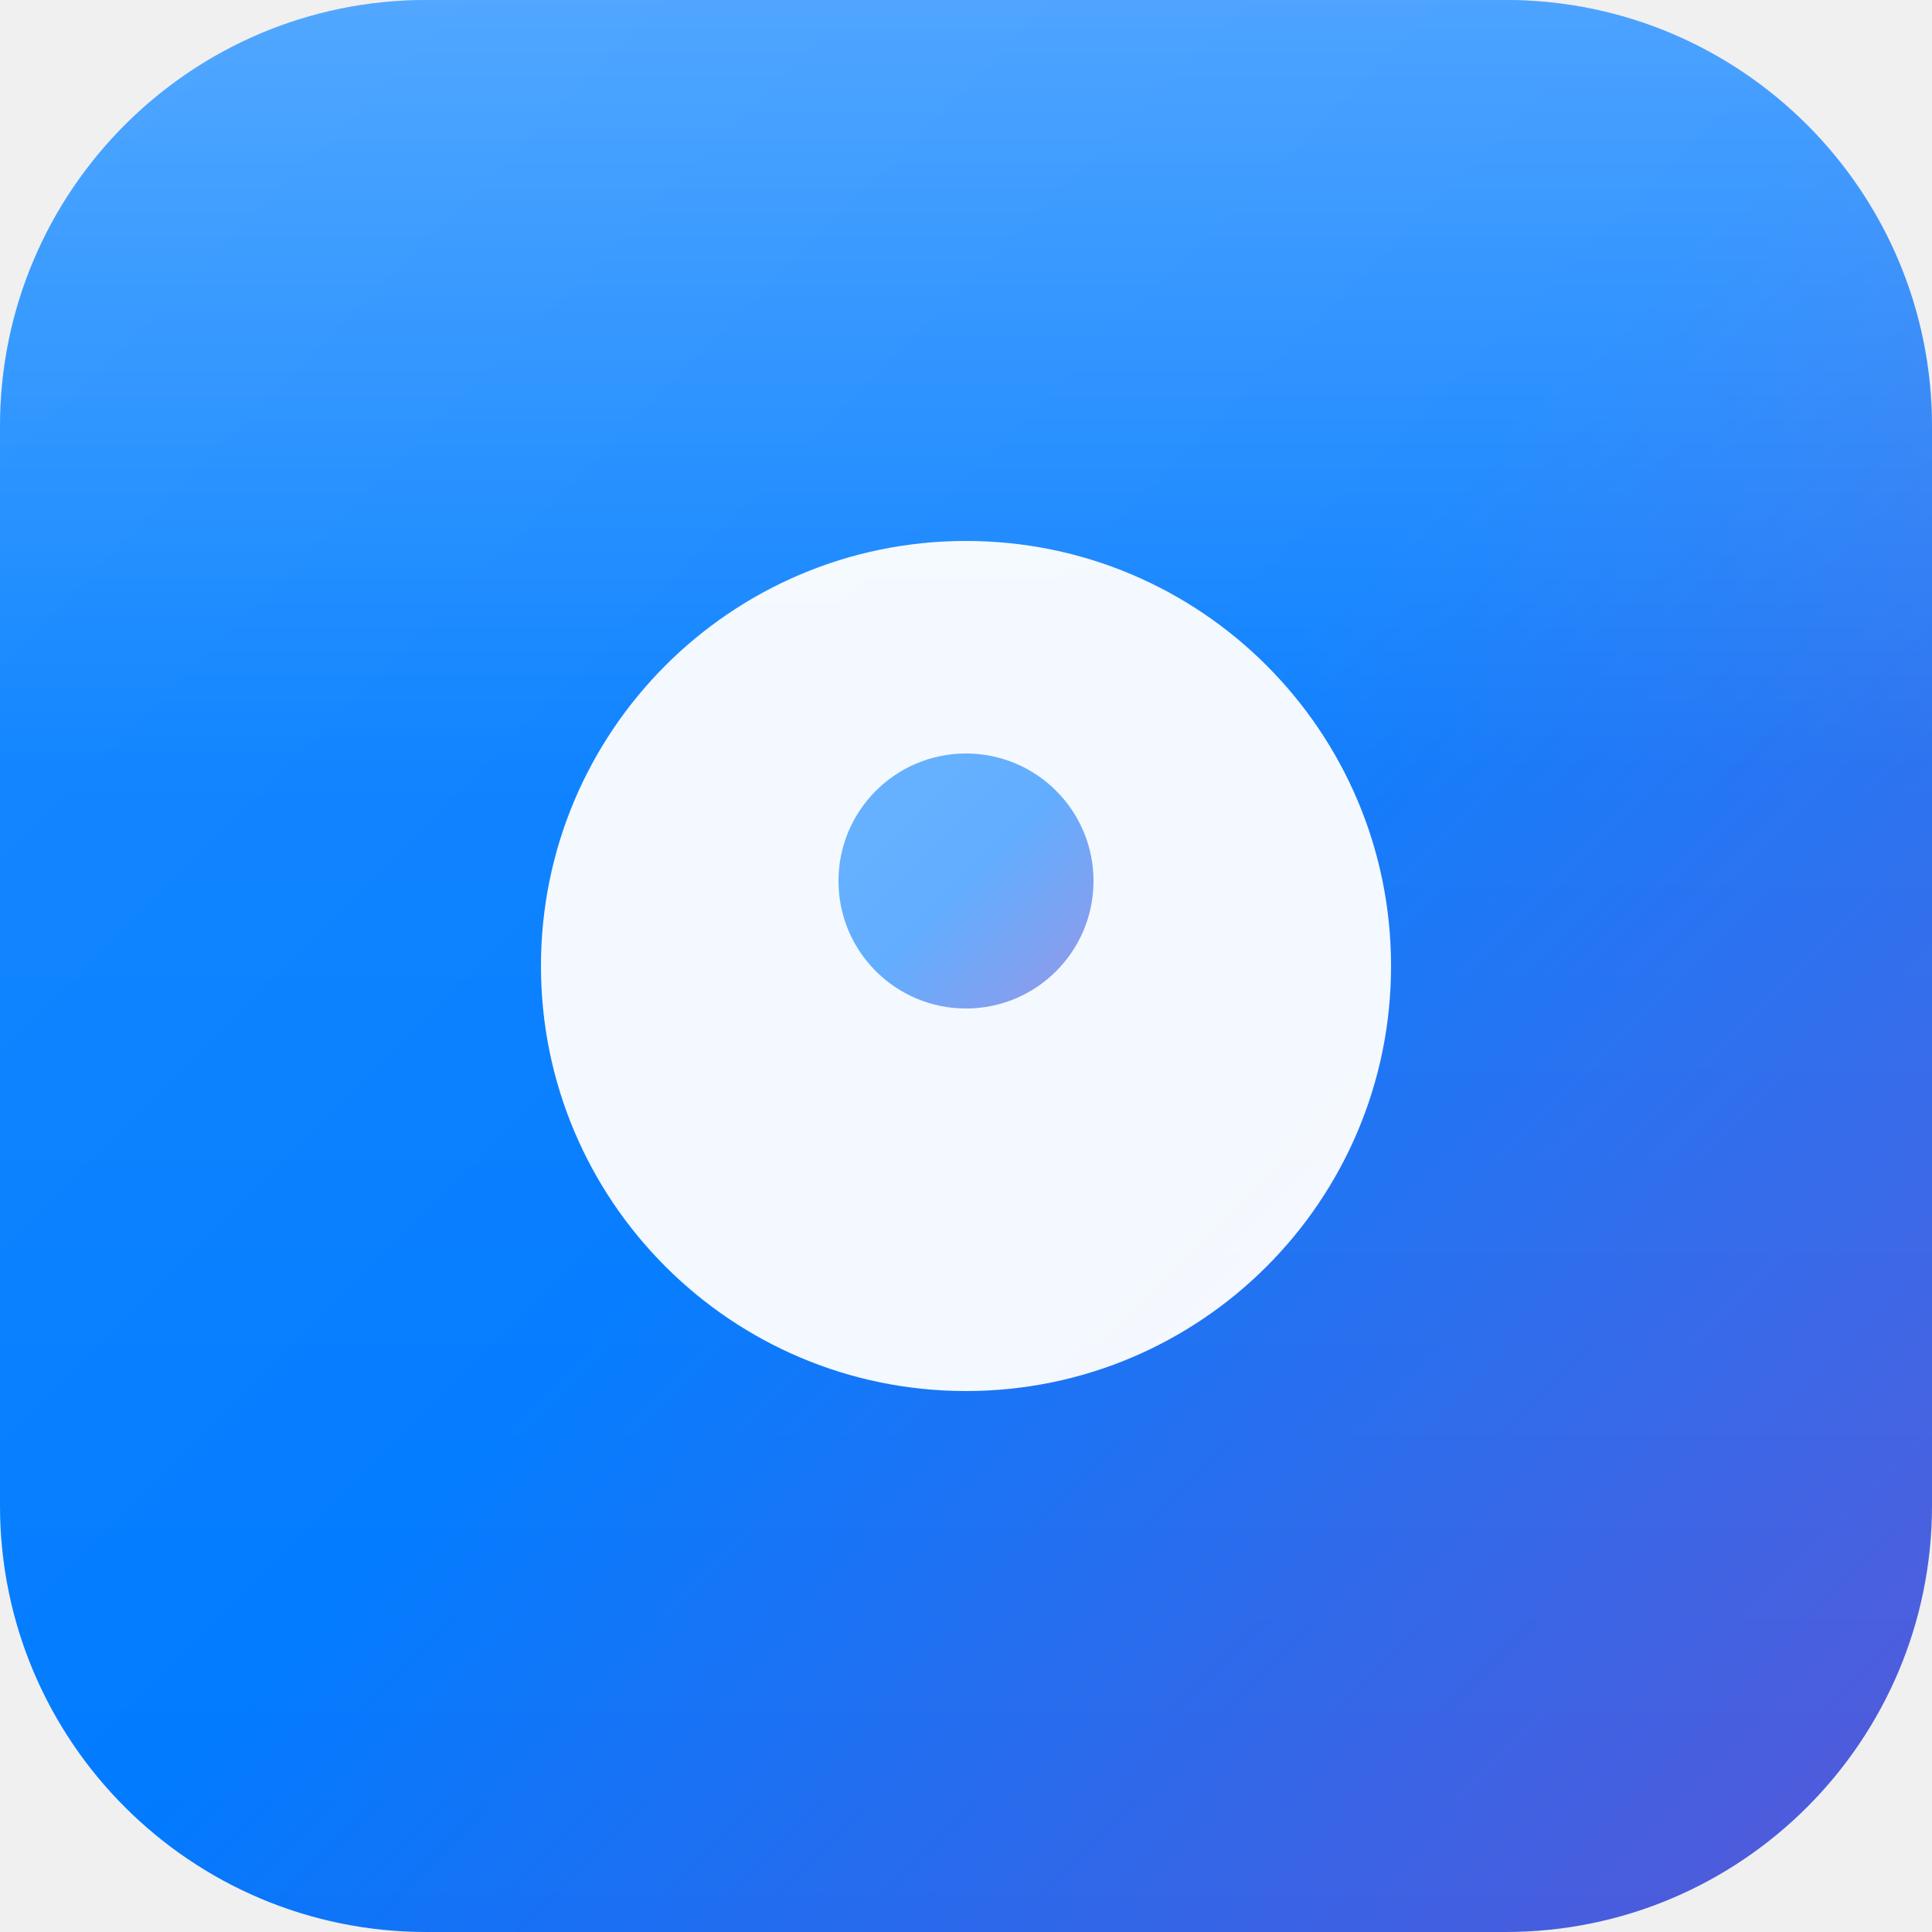
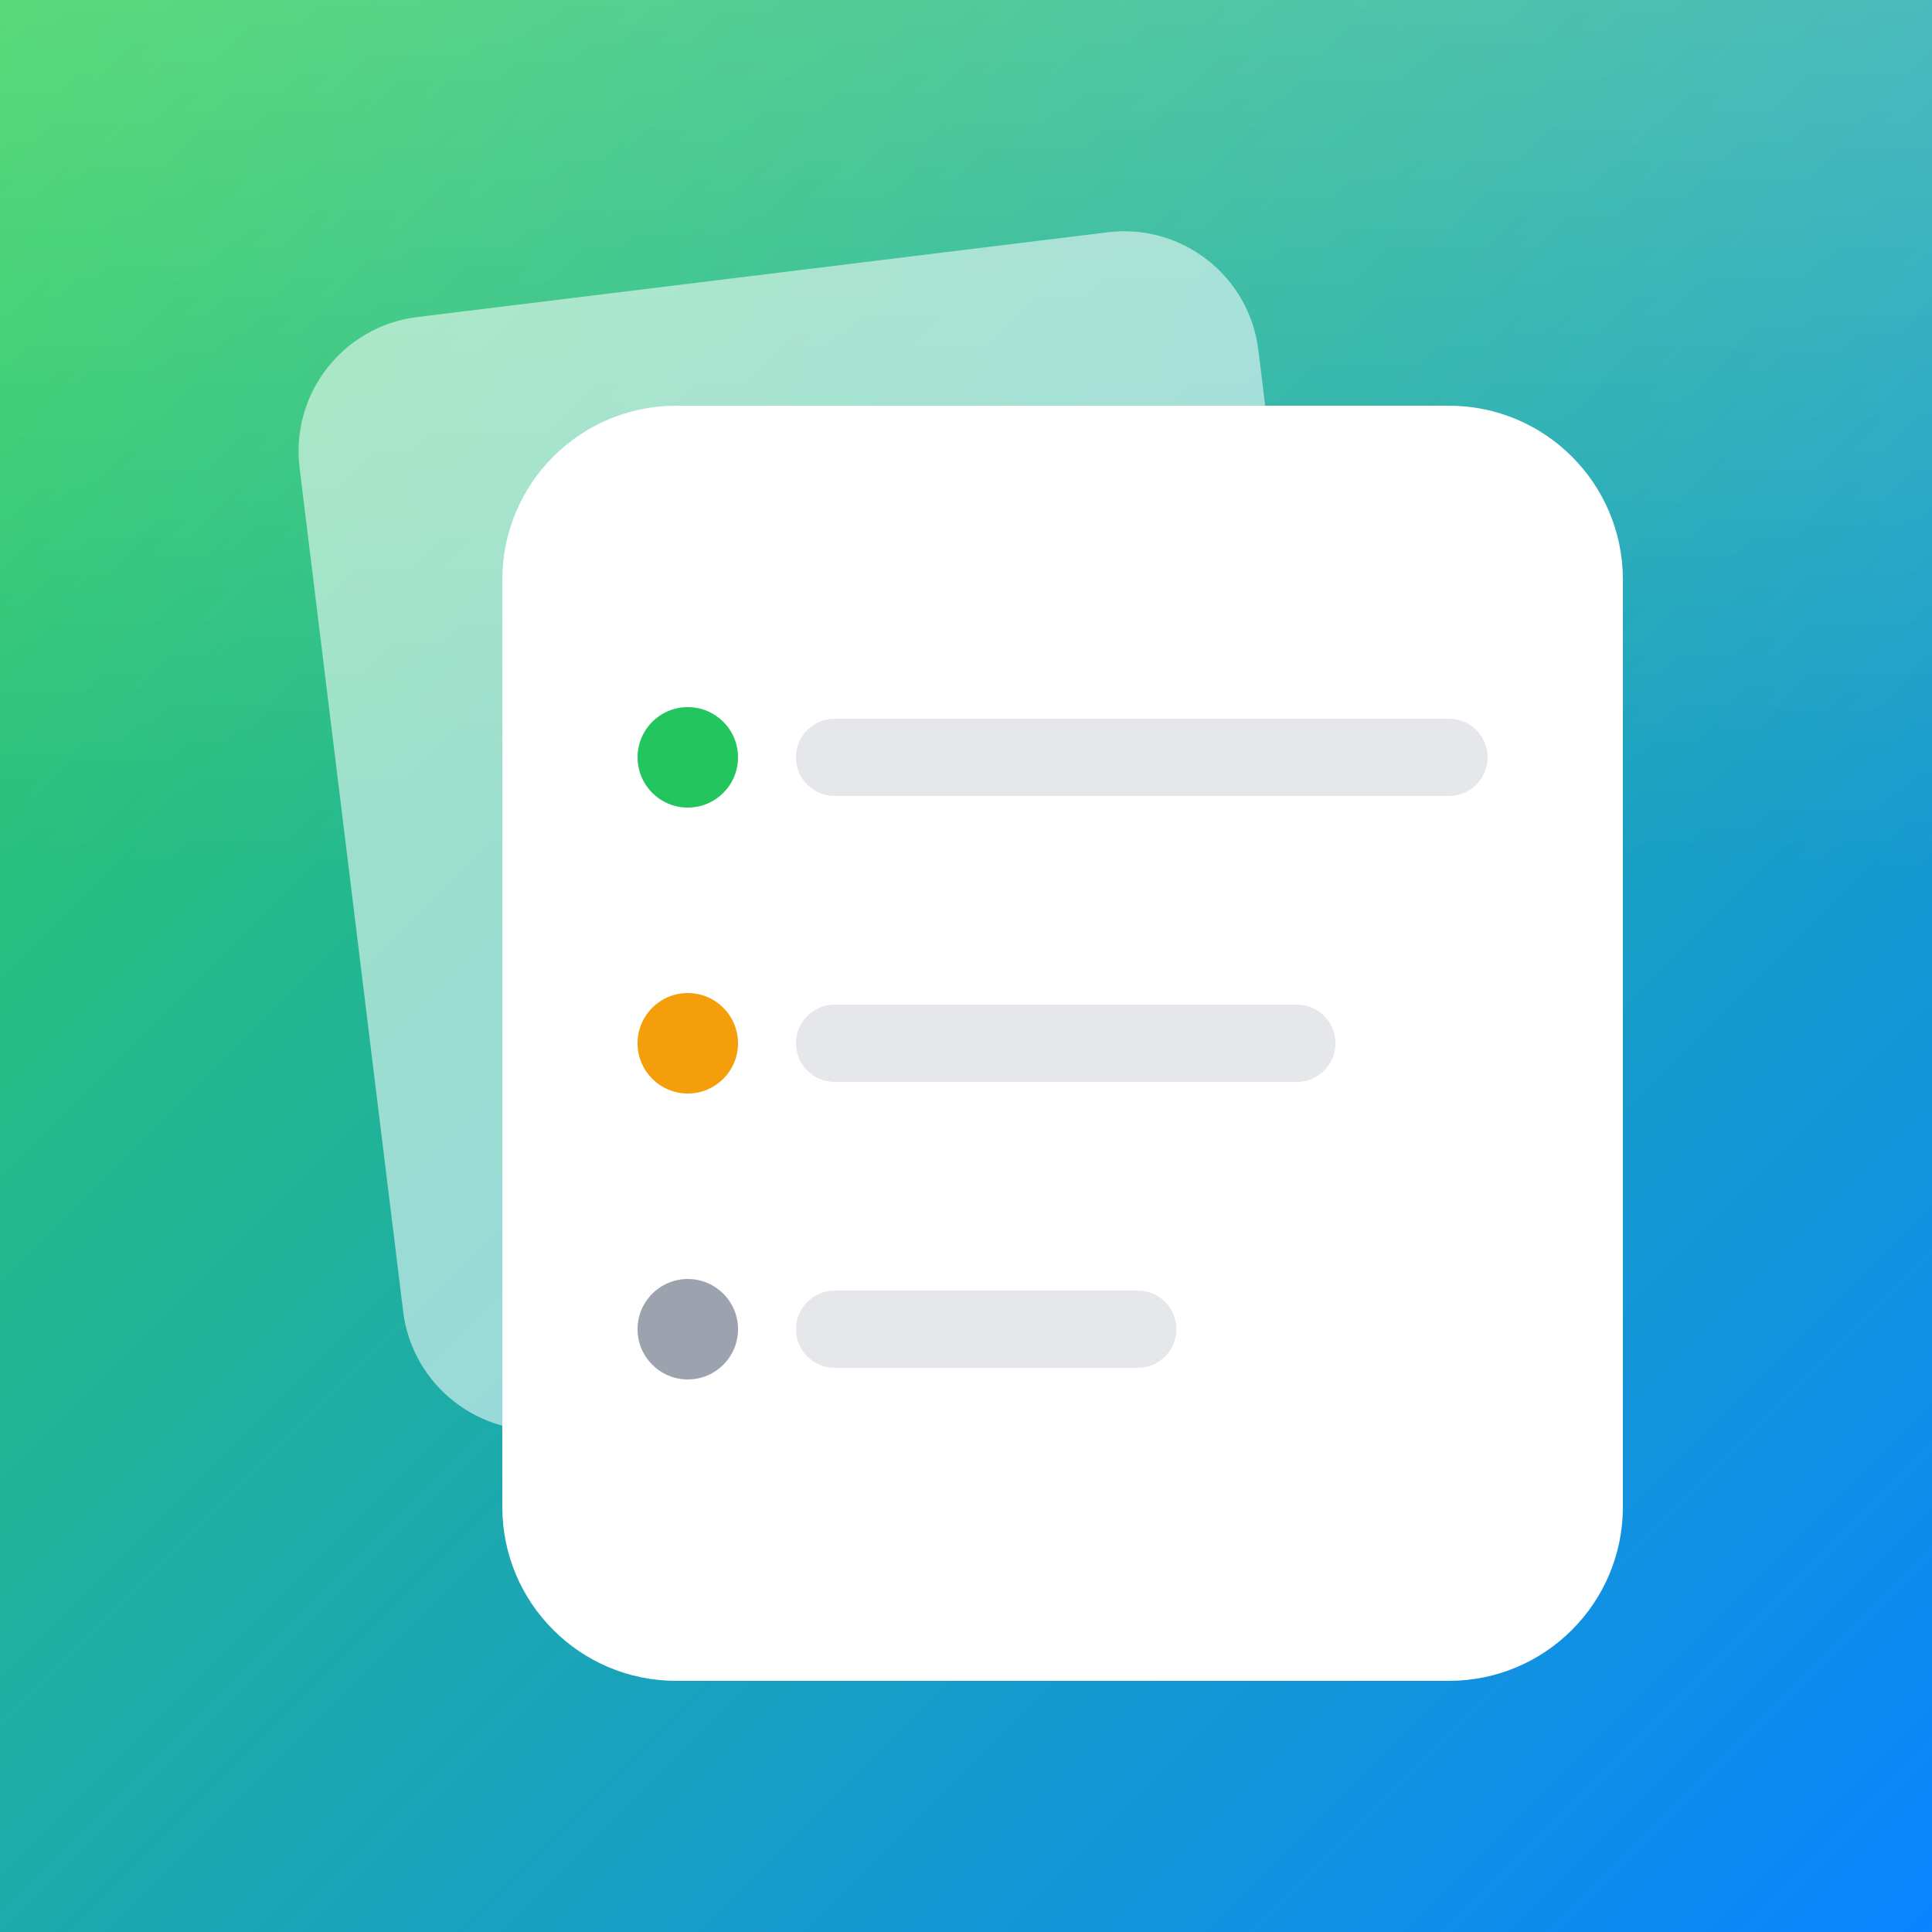
<svg xmlns="http://www.w3.org/2000/svg" width="512" height="512" viewBox="0 0 512 512">
  <defs>
-     <linearGradient id="bgGradient" x1="0%" y1="0%" x2="100%" y2="100%">
-       <stop offset="0%" style="stop-color:#0A84FF;stop-opacity:1" />
-       <stop offset="50%" style="stop-color:#007AFF;stop-opacity:1" />
-       <stop offset="100%" style="stop-color:#5856D6;stop-opacity:1" />
+     <linearGradient id="bg" x1="0" y1="0" x2="512" y2="512" gradientUnits="userSpaceOnUse">
+       <stop offset="0" stop-color="#30D158" />
+       <stop offset="1" stop-color="#0A84FF" />
    </linearGradient>
-     <linearGradient id="highlight" x1="0%" y1="0%" x2="0%" y2="100%">
-       <stop offset="0%" style="stop-color:rgba(255,255,255,0.3);stop-opacity:1" />
-       <stop offset="40%" style="stop-color:rgba(255,255,255,0.05);stop-opacity:1" />
-       <stop offset="100%" style="stop-color:rgba(255,255,255,0);stop-opacity:1" />
+     <linearGradient id="topHi" x1="0" y1="0" x2="0" y2="230.4" gradientUnits="userSpaceOnUse">
+       <stop offset="0" stop-color="#ffffff" stop-opacity="0.20" />
+       <stop offset="1" stop-color="#ffffff" stop-opacity="0" />
    </linearGradient>
-     <radialGradient id="glow" cx="50%" cy="40%" r="60%">
-       <stop offset="0%" style="stop-color:rgba(255,255,255,0.4);stop-opacity:1" />
-       <stop offset="100%" style="stop-color:rgba(255,255,255,0);stop-opacity:1" />
-     </radialGradient>
  </defs>
-   <rect x="0" y="0" width="512" height="512" rx="113" ry="113" fill="url(#bgGradient)" />
-   <rect x="0" y="0" width="512" height="512" rx="113" ry="113" fill="url(#highlight)" />
-   <circle cx="256" cy="256" r="112.64" fill="rgba(255,255,255,0.95)" />
-   <circle cx="256" cy="233.472" r="33.792" fill="url(#bgGradient)" opacity="0.6" />
+   <rect x="0" y="0" width="512" height="512" fill="url(#bg)" />
+   <rect x="0" y="0" width="512" height="230.4" fill="url(#topHi)" />
+   <g transform="rotate(-7 220.16 220.16)">
+     <rect x="92.16" y="71.68" width="256" height="296.96" rx="35.84" ry="35.84" fill="#ffffff" fill-opacity="0.55" />
+   </g>
+   <rect x="133.12" y="107.52" width="296.96" height="337.92" rx="46.08" ry="46.08" fill="#ffffff" />
+   <circle cx="182.272" cy="200.704" r="13.312" fill="#22C55E" />
+   <rect x="210.944" y="190.464" width="183.296" height="20.48" rx="10.24" ry="10.24" fill="#E5E7EB" />
+   <circle cx="182.272" cy="276.48" r="13.312" fill="#F59E0B" />
+   <rect x="210.944" y="266.24" width="142.971" height="20.48" rx="10.24" ry="10.24" fill="#E5E7EB" />
+   <circle cx="182.272" cy="352.256" r="13.312" fill="#9CA3AF" />
+   <rect x="210.944" y="342.016" width="100.813" height="20.48" rx="10.24" ry="10.24" fill="#E5E7EB" />
</svg>
